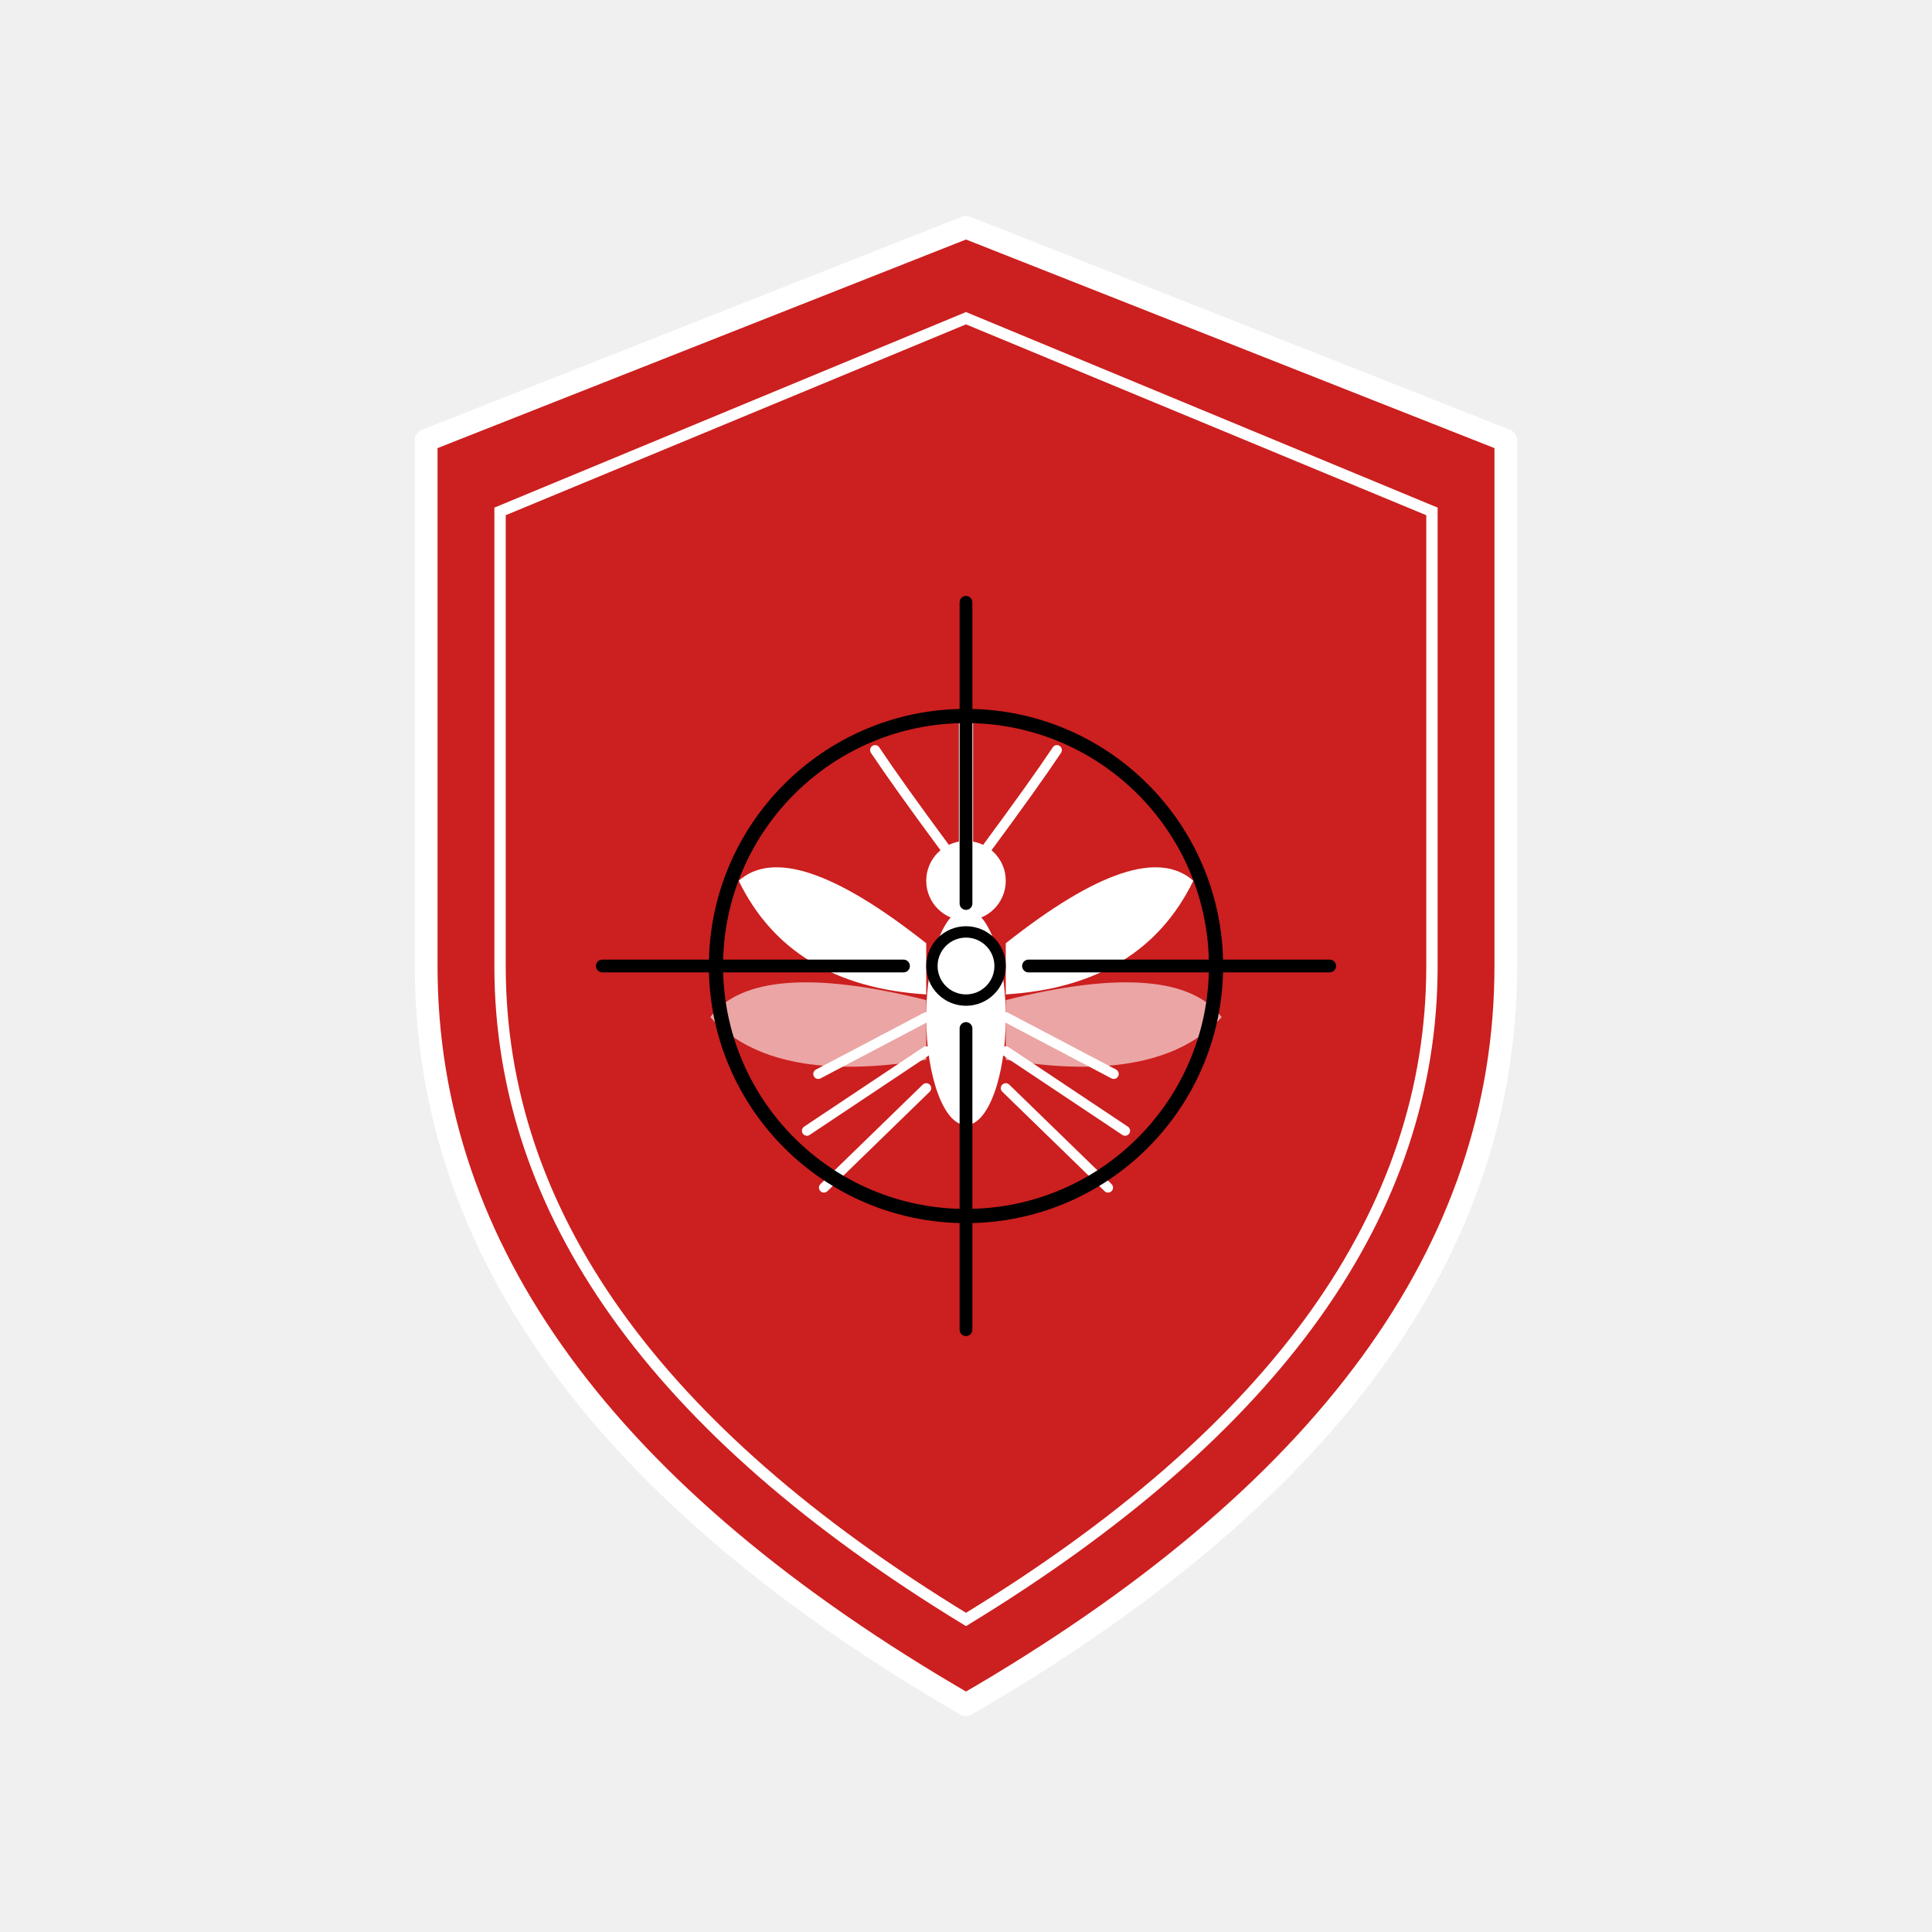
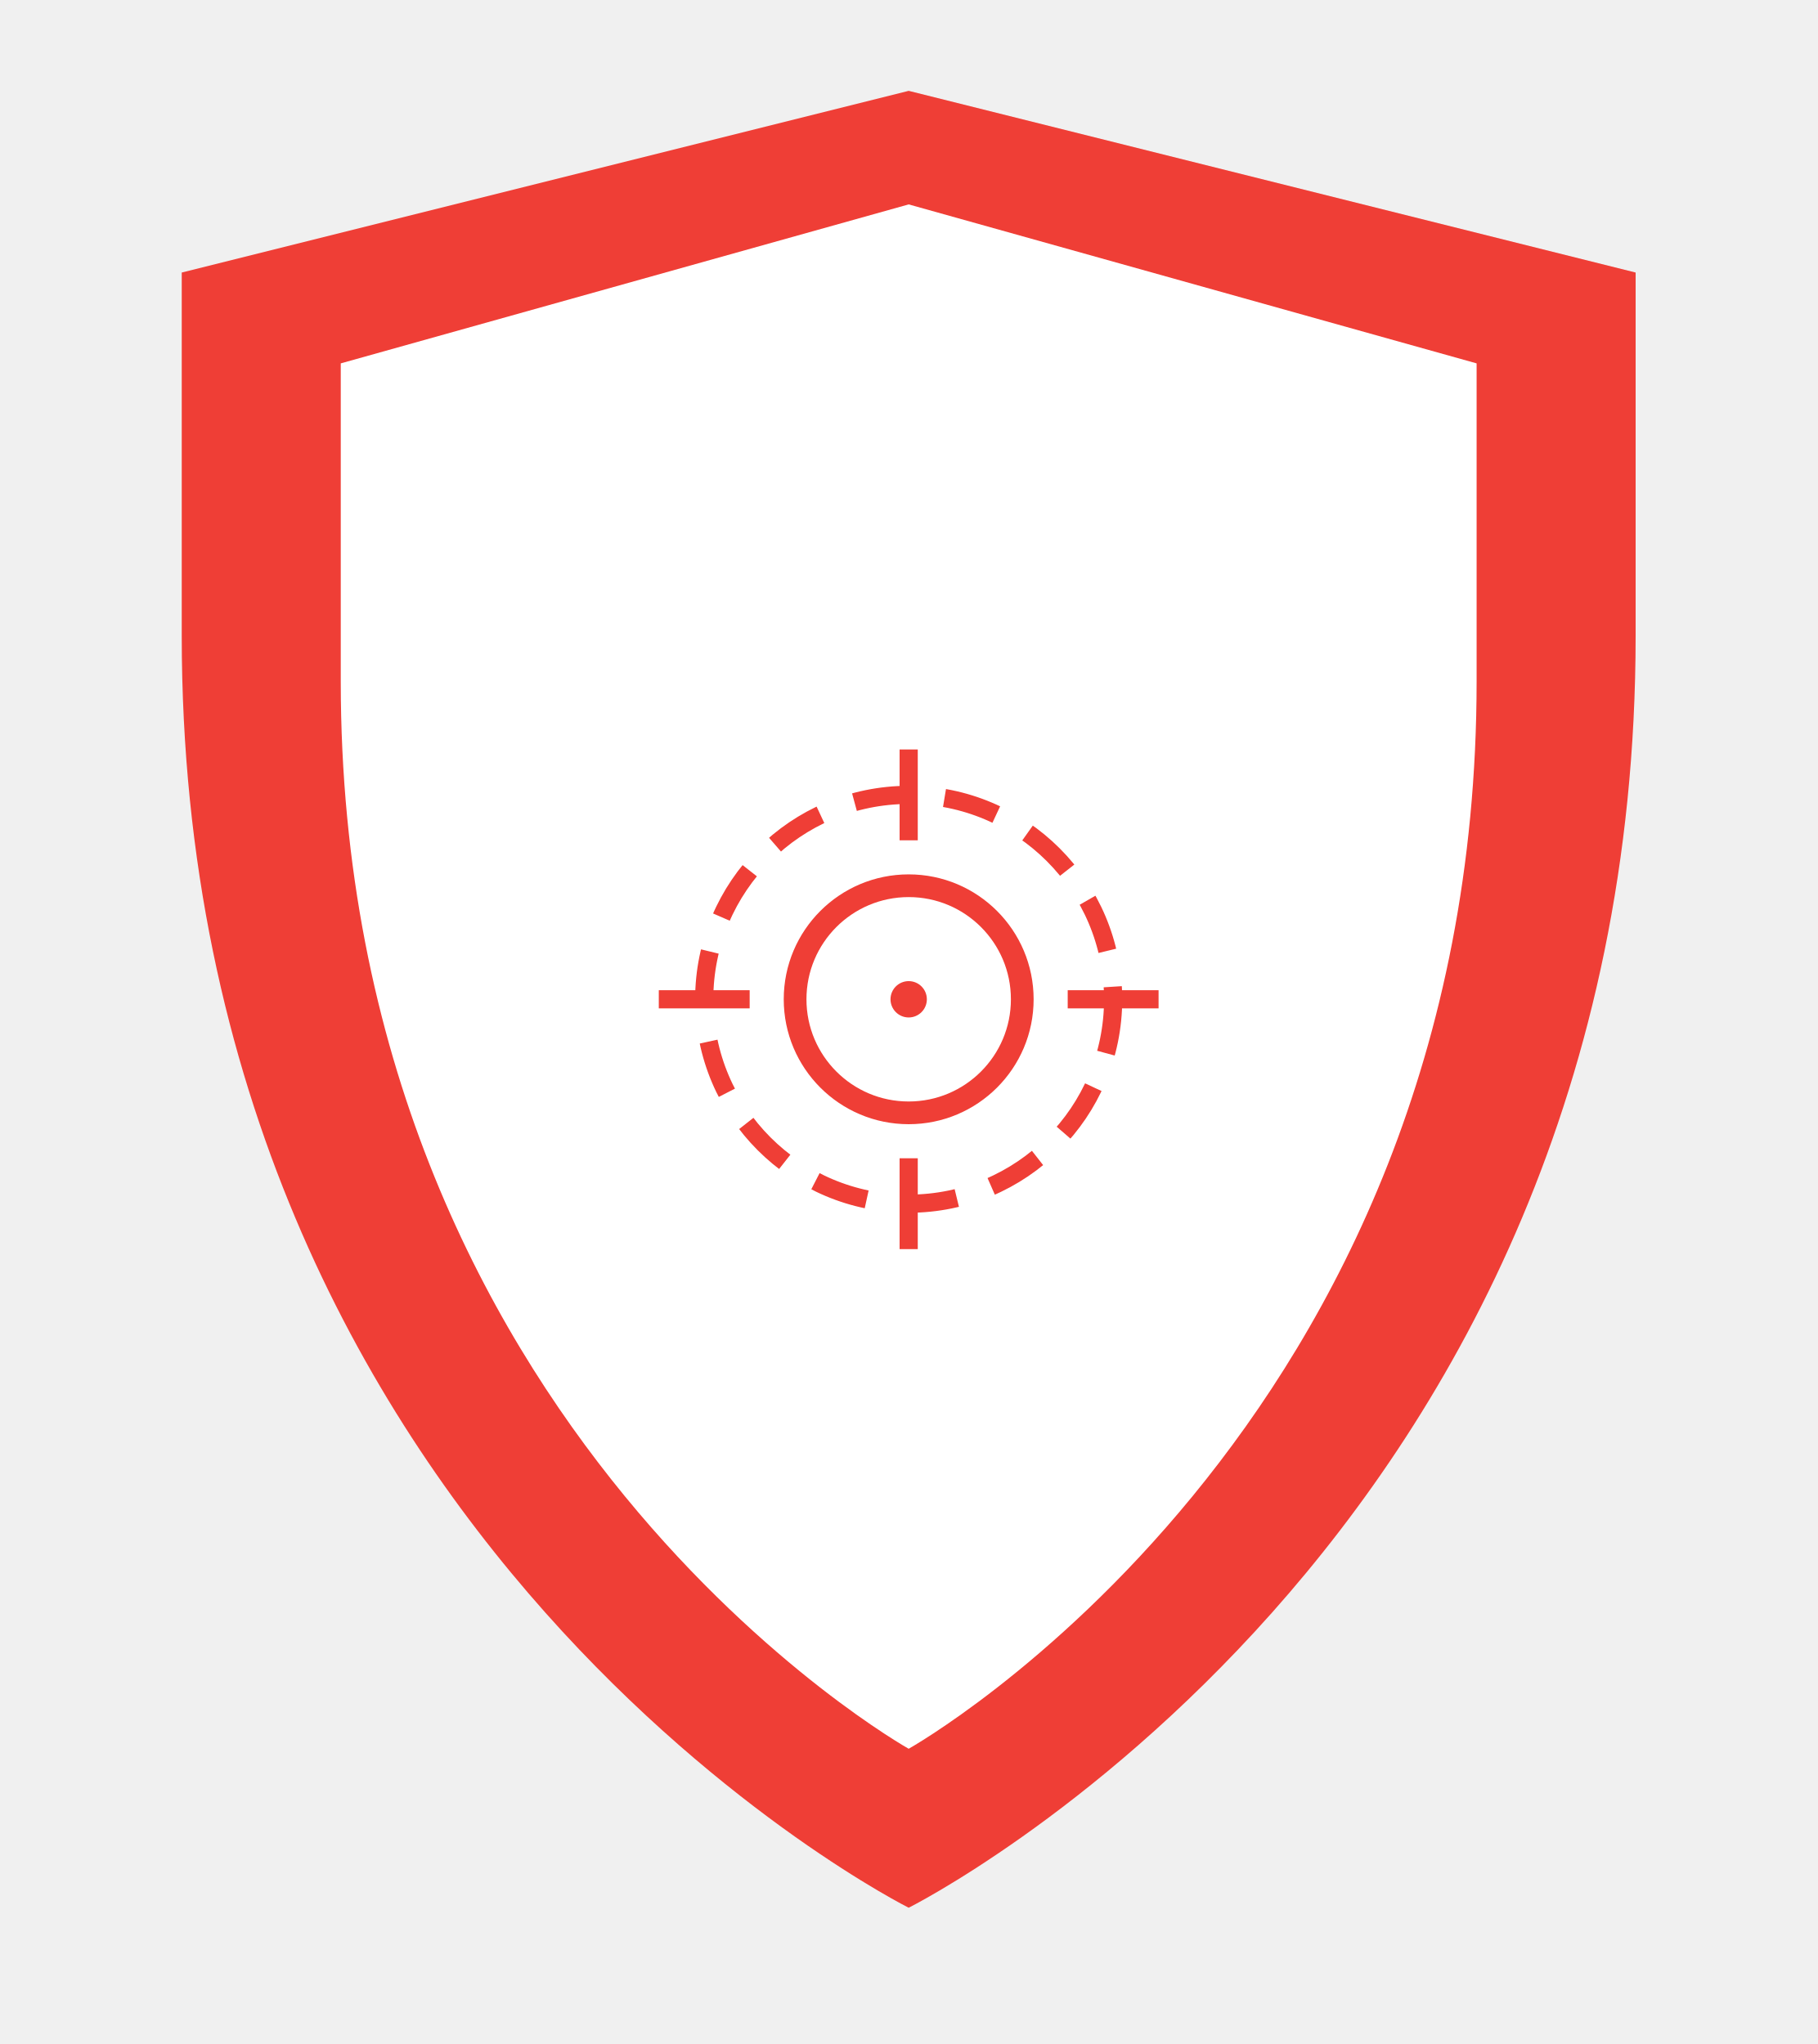
- <svg xmlns="http://www.w3.org/2000/svg" width="100%" viewBox="0 0 680 680" role="img">
-   <path d="M340 80 L530 155 L530 340 Q530 490 340 600 Q150 490 150 340 L150 155 Z" fill="#CC1F1F" style="fill:rgb(204, 31, 31);stroke:none;color:rgb(255, 255, 255);stroke-width:1px;stroke-linecap:butt;stroke-linejoin:miter;opacity:1;font-family:&quot;Anthropic Sans&quot;, -apple-system, BlinkMacSystemFont, &quot;Segoe UI&quot;, sans-serif;font-size:16px;font-weight:400;text-anchor:start;dominant-baseline:auto" />
-   <path d="M340 80 L530 155 L530 340 Q530 490 340 600 Q150 490 150 340 L150 155 Z" fill="none" stroke="white" stroke-width="8" stroke-linejoin="round" style="fill:none;stroke:rgb(255, 255, 255);color:rgb(255, 255, 255);stroke-width:8px;stroke-linecap:butt;stroke-linejoin:round;opacity:1;font-family:&quot;Anthropic Sans&quot;, -apple-system, BlinkMacSystemFont, &quot;Segoe UI&quot;, sans-serif;font-size:16px;font-weight:400;text-anchor:start;dominant-baseline:auto" />
-   <path d="M340 112 L504 180 L504 340 Q504 470 340 570 Q176 470 176 340 L176 180 Z" fill="none" stroke="white" stroke-width="4" style="fill:none;stroke:rgb(255, 255, 255);color:rgb(255, 255, 255);stroke-width:4px;stroke-linecap:butt;stroke-linejoin:miter;opacity:1;font-family:&quot;Anthropic Sans&quot;, -apple-system, BlinkMacSystemFont, &quot;Segoe UI&quot;, sans-serif;font-size:16px;font-weight:400;text-anchor:start;dominant-baseline:auto" />
-   <ellipse cx="340" cy="358" rx="14" ry="38" fill="white" style="fill:rgb(255, 255, 255);stroke:none;color:rgb(255, 255, 255);stroke-width:1px;stroke-linecap:butt;stroke-linejoin:miter;opacity:1;font-family:&quot;Anthropic Sans&quot;, -apple-system, BlinkMacSystemFont, &quot;Segoe UI&quot;, sans-serif;font-size:16px;font-weight:400;text-anchor:start;dominant-baseline:auto" />
-   <circle cx="340" cy="310" r="14" fill="white" style="fill:rgb(255, 255, 255);stroke:none;color:rgb(255, 255, 255);stroke-width:1px;stroke-linecap:butt;stroke-linejoin:miter;opacity:1;font-family:&quot;Anthropic Sans&quot;, -apple-system, BlinkMacSystemFont, &quot;Segoe UI&quot;, sans-serif;font-size:16px;font-weight:400;text-anchor:start;dominant-baseline:auto" />
-   <line x1="340" y1="296" x2="340" y2="255" stroke="white" stroke-width="5" stroke-linecap="round" style="fill:rgb(0, 0, 0);stroke:rgb(255, 255, 255);color:rgb(255, 255, 255);stroke-width:5px;stroke-linecap:round;stroke-linejoin:miter;opacity:1;font-family:&quot;Anthropic Sans&quot;, -apple-system, BlinkMacSystemFont, &quot;Segoe UI&quot;, sans-serif;font-size:16px;font-weight:400;text-anchor:start;dominant-baseline:auto" />
-   <path d="M333 299 Q316 276 308 264" fill="none" stroke="white" stroke-width="3.5" stroke-linecap="round" style="fill:none;stroke:rgb(255, 255, 255);color:rgb(255, 255, 255);stroke-width:3.5px;stroke-linecap:round;stroke-linejoin:miter;opacity:1;font-family:&quot;Anthropic Sans&quot;, -apple-system, BlinkMacSystemFont, &quot;Segoe UI&quot;, sans-serif;font-size:16px;font-weight:400;text-anchor:start;dominant-baseline:auto" />
-   <path d="M347 299 Q364 276 372 264" fill="none" stroke="white" stroke-width="3.5" stroke-linecap="round" style="fill:none;stroke:rgb(255, 255, 255);color:rgb(255, 255, 255);stroke-width:3.5px;stroke-linecap:round;stroke-linejoin:miter;opacity:1;font-family:&quot;Anthropic Sans&quot;, -apple-system, BlinkMacSystemFont, &quot;Segoe UI&quot;, sans-serif;font-size:16px;font-weight:400;text-anchor:start;dominant-baseline:auto" />
-   <path d="M326 332 Q278 294 260 310 Q278 347 326 350 Z" fill="white" style="fill:rgb(255, 255, 255);stroke:none;color:rgb(255, 255, 255);stroke-width:1px;stroke-linecap:butt;stroke-linejoin:miter;opacity:1;font-family:&quot;Anthropic Sans&quot;, -apple-system, BlinkMacSystemFont, &quot;Segoe UI&quot;, sans-serif;font-size:16px;font-weight:400;text-anchor:start;dominant-baseline:auto" />
-   <path d="M326 352 Q266 337 250 358 Q272 382 326 373 Z" fill="white" opacity="0.6" style="fill:rgb(255, 255, 255);stroke:none;color:rgb(255, 255, 255);stroke-width:1px;stroke-linecap:butt;stroke-linejoin:miter;opacity:0.6;font-family:&quot;Anthropic Sans&quot;, -apple-system, BlinkMacSystemFont, &quot;Segoe UI&quot;, sans-serif;font-size:16px;font-weight:400;text-anchor:start;dominant-baseline:auto" />
-   <path d="M354 332 Q402 294 420 310 Q402 347 354 350 Z" fill="white" style="fill:rgb(255, 255, 255);stroke:none;color:rgb(255, 255, 255);stroke-width:1px;stroke-linecap:butt;stroke-linejoin:miter;opacity:1;font-family:&quot;Anthropic Sans&quot;, -apple-system, BlinkMacSystemFont, &quot;Segoe UI&quot;, sans-serif;font-size:16px;font-weight:400;text-anchor:start;dominant-baseline:auto" />
-   <path d="M354 352 Q414 337 430 358 Q408 382 354 373 Z" fill="white" opacity="0.6" style="fill:rgb(255, 255, 255);stroke:none;color:rgb(255, 255, 255);stroke-width:1px;stroke-linecap:butt;stroke-linejoin:miter;opacity:0.6;font-family:&quot;Anthropic Sans&quot;, -apple-system, BlinkMacSystemFont, &quot;Segoe UI&quot;, sans-serif;font-size:16px;font-weight:400;text-anchor:start;dominant-baseline:auto" />
-   <line x1="326" y1="358" x2="288" y2="378" stroke="white" stroke-width="3.5" stroke-linecap="round" style="fill:rgb(0, 0, 0);stroke:rgb(255, 255, 255);color:rgb(255, 255, 255);stroke-width:3.5px;stroke-linecap:round;stroke-linejoin:miter;opacity:1;font-family:&quot;Anthropic Sans&quot;, -apple-system, BlinkMacSystemFont, &quot;Segoe UI&quot;, sans-serif;font-size:16px;font-weight:400;text-anchor:start;dominant-baseline:auto" />
-   <line x1="326" y1="370" x2="284" y2="398" stroke="white" stroke-width="3.5" stroke-linecap="round" style="fill:rgb(0, 0, 0);stroke:rgb(255, 255, 255);color:rgb(255, 255, 255);stroke-width:3.5px;stroke-linecap:round;stroke-linejoin:miter;opacity:1;font-family:&quot;Anthropic Sans&quot;, -apple-system, BlinkMacSystemFont, &quot;Segoe UI&quot;, sans-serif;font-size:16px;font-weight:400;text-anchor:start;dominant-baseline:auto" />
-   <line x1="326" y1="383" x2="290" y2="418" stroke="white" stroke-width="3.5" stroke-linecap="round" style="fill:rgb(0, 0, 0);stroke:rgb(255, 255, 255);color:rgb(255, 255, 255);stroke-width:3.5px;stroke-linecap:round;stroke-linejoin:miter;opacity:1;font-family:&quot;Anthropic Sans&quot;, -apple-system, BlinkMacSystemFont, &quot;Segoe UI&quot;, sans-serif;font-size:16px;font-weight:400;text-anchor:start;dominant-baseline:auto" />
-   <line x1="354" y1="358" x2="392" y2="378" stroke="white" stroke-width="3.5" stroke-linecap="round" style="fill:rgb(0, 0, 0);stroke:rgb(255, 255, 255);color:rgb(255, 255, 255);stroke-width:3.5px;stroke-linecap:round;stroke-linejoin:miter;opacity:1;font-family:&quot;Anthropic Sans&quot;, -apple-system, BlinkMacSystemFont, &quot;Segoe UI&quot;, sans-serif;font-size:16px;font-weight:400;text-anchor:start;dominant-baseline:auto" />
-   <line x1="354" y1="370" x2="396" y2="398" stroke="white" stroke-width="3.5" stroke-linecap="round" style="fill:rgb(0, 0, 0);stroke:rgb(255, 255, 255);color:rgb(255, 255, 255);stroke-width:3.5px;stroke-linecap:round;stroke-linejoin:miter;opacity:1;font-family:&quot;Anthropic Sans&quot;, -apple-system, BlinkMacSystemFont, &quot;Segoe UI&quot;, sans-serif;font-size:16px;font-weight:400;text-anchor:start;dominant-baseline:auto" />
-   <line x1="354" y1="383" x2="390" y2="418" stroke="white" stroke-width="3.5" stroke-linecap="round" style="fill:rgb(0, 0, 0);stroke:rgb(255, 255, 255);color:rgb(255, 255, 255);stroke-width:3.5px;stroke-linecap:round;stroke-linejoin:miter;opacity:1;font-family:&quot;Anthropic Sans&quot;, -apple-system, BlinkMacSystemFont, &quot;Segoe UI&quot;, sans-serif;font-size:16px;font-weight:400;text-anchor:start;dominant-baseline:auto" />
-   <circle cx="340" cy="340" r="88" fill="none" stroke="black" stroke-width="5" style="fill:none;stroke:rgb(0, 0, 0);color:rgb(255, 255, 255);stroke-width:5px;stroke-linecap:butt;stroke-linejoin:miter;opacity:1;font-family:&quot;Anthropic Sans&quot;, -apple-system, BlinkMacSystemFont, &quot;Segoe UI&quot;, sans-serif;font-size:16px;font-weight:400;text-anchor:start;dominant-baseline:auto" />
-   <circle cx="340" cy="340" r="12" fill="none" stroke="black" stroke-width="4" style="fill:none;stroke:rgb(0, 0, 0);color:rgb(255, 255, 255);stroke-width:4px;stroke-linecap:butt;stroke-linejoin:miter;opacity:1;font-family:&quot;Anthropic Sans&quot;, -apple-system, BlinkMacSystemFont, &quot;Segoe UI&quot;, sans-serif;font-size:16px;font-weight:400;text-anchor:start;dominant-baseline:auto" />
-   <line x1="212" y1="340" x2="318" y2="340" stroke="black" stroke-width="4.5" stroke-linecap="round" style="fill:rgb(0, 0, 0);stroke:rgb(0, 0, 0);color:rgb(255, 255, 255);stroke-width:4.5px;stroke-linecap:round;stroke-linejoin:miter;opacity:1;font-family:&quot;Anthropic Sans&quot;, -apple-system, BlinkMacSystemFont, &quot;Segoe UI&quot;, sans-serif;font-size:16px;font-weight:400;text-anchor:start;dominant-baseline:auto" />
-   <line x1="362" y1="340" x2="468" y2="340" stroke="black" stroke-width="4.5" stroke-linecap="round" style="fill:rgb(0, 0, 0);stroke:rgb(0, 0, 0);color:rgb(255, 255, 255);stroke-width:4.5px;stroke-linecap:round;stroke-linejoin:miter;opacity:1;font-family:&quot;Anthropic Sans&quot;, -apple-system, BlinkMacSystemFont, &quot;Segoe UI&quot;, sans-serif;font-size:16px;font-weight:400;text-anchor:start;dominant-baseline:auto" />
-   <line x1="340" y1="212" x2="340" y2="318" stroke="black" stroke-width="4.5" stroke-linecap="round" style="fill:rgb(0, 0, 0);stroke:rgb(0, 0, 0);color:rgb(255, 255, 255);stroke-width:4.5px;stroke-linecap:round;stroke-linejoin:miter;opacity:1;font-family:&quot;Anthropic Sans&quot;, -apple-system, BlinkMacSystemFont, &quot;Segoe UI&quot;, sans-serif;font-size:16px;font-weight:400;text-anchor:start;dominant-baseline:auto" />
-   <line x1="340" y1="362" x2="340" y2="468" stroke="black" stroke-width="4.5" stroke-linecap="round" style="fill:rgb(0, 0, 0);stroke:rgb(0, 0, 0);color:rgb(255, 255, 255);stroke-width:4.5px;stroke-linecap:round;stroke-linejoin:miter;opacity:1;font-family:&quot;Anthropic Sans&quot;, -apple-system, BlinkMacSystemFont, &quot;Segoe UI&quot;, sans-serif;font-size:16px;font-weight:400;text-anchor:start;dominant-baseline:auto" />
+ <svg xmlns="http://www.w3.org/2000/svg" width="400" height="450" viewBox="0 0 400 450" fill="none">
+   <path d="M200 420C200 420 360 340 360 140V60L200 20L40 60V140C40 340 200 420 200 420Z" fill="#EF3E36" />
+   <path d="M200 385C200 385 325 315 325 150V80L200 45L75 80V150C75 315 200 385 200 385Z" fill="white" />
+   <g stroke="#EF3E36" stroke-width="4">
+     <circle cx="200" cy="220" r="45" stroke-dasharray="12 8" fill="none" />
+     <circle cx="200" cy="220" r="25" fill="none" stroke-width="5" />
+     <circle cx="200" cy="220" r="4" fill="#EF3E36" stroke="none" />
+     <line x1="200" y1="165" x2="200" y2="185" />
+     <line x1="200" y1="255" x2="200" y2="275" />
+     <line x1="145" y1="220" x2="165" y2="220" />
+     <line x1="235" y1="220" x2="255" y2="220" />
+   </g>
</svg>
